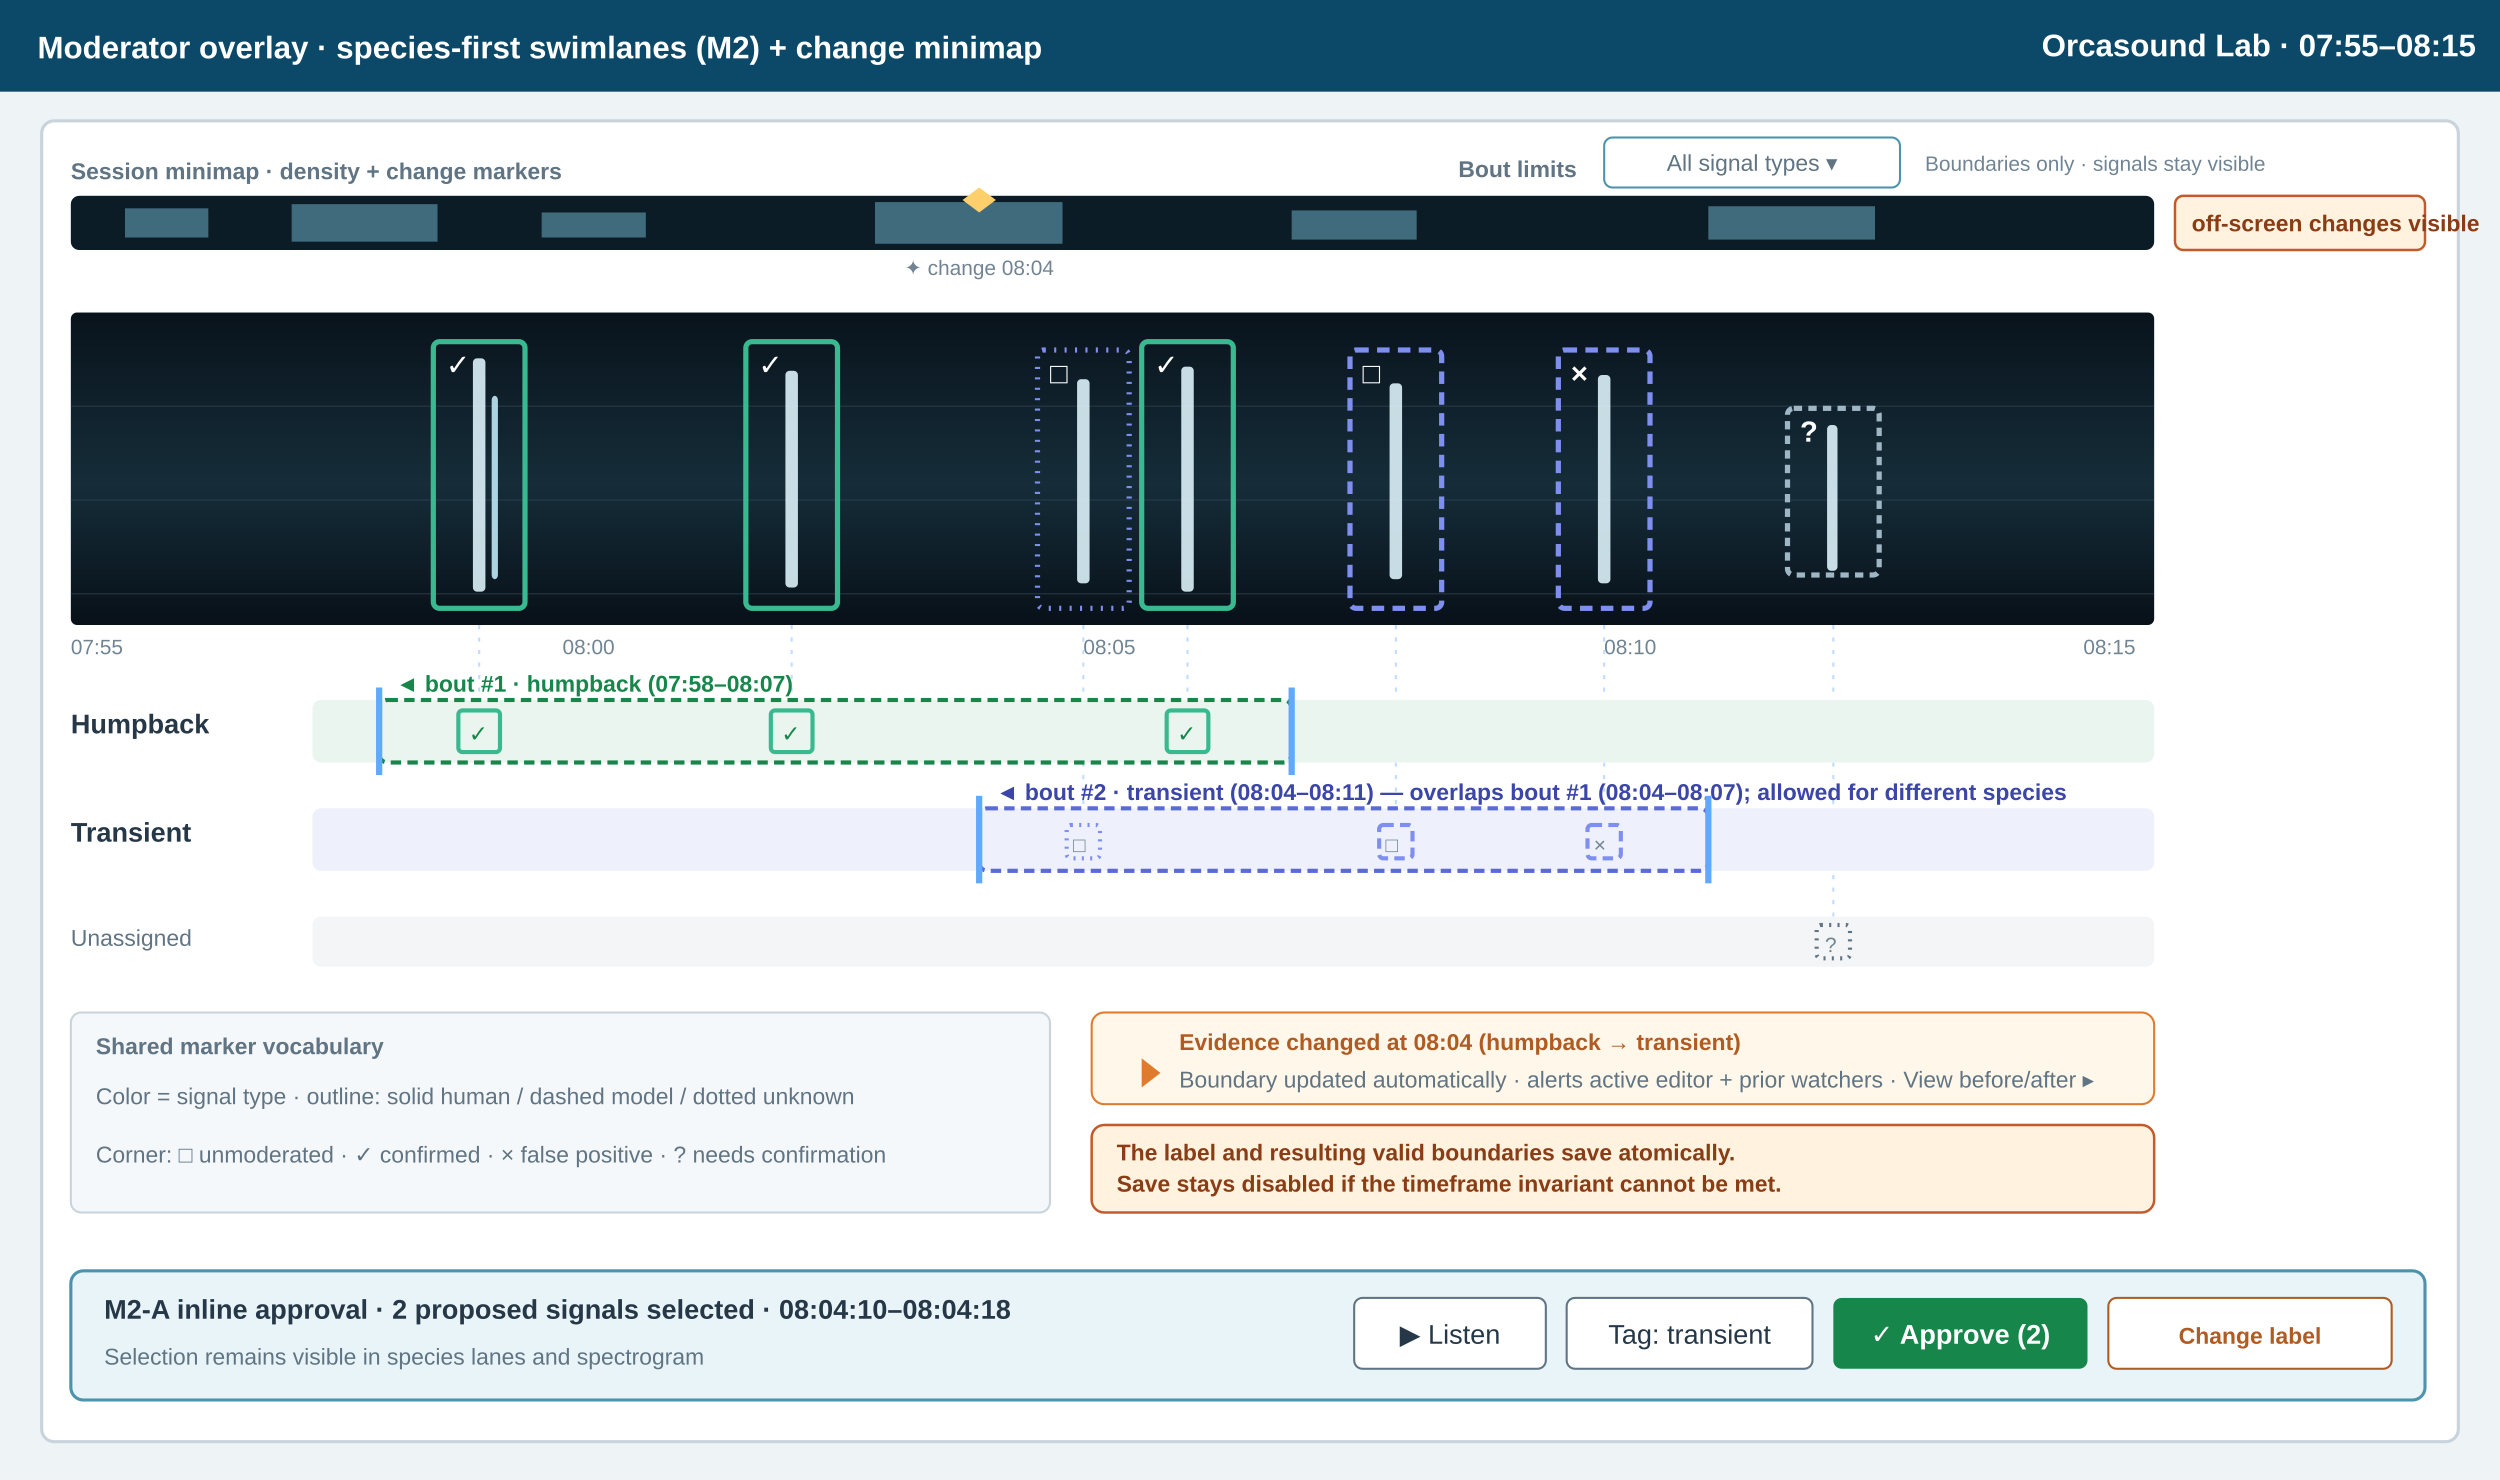
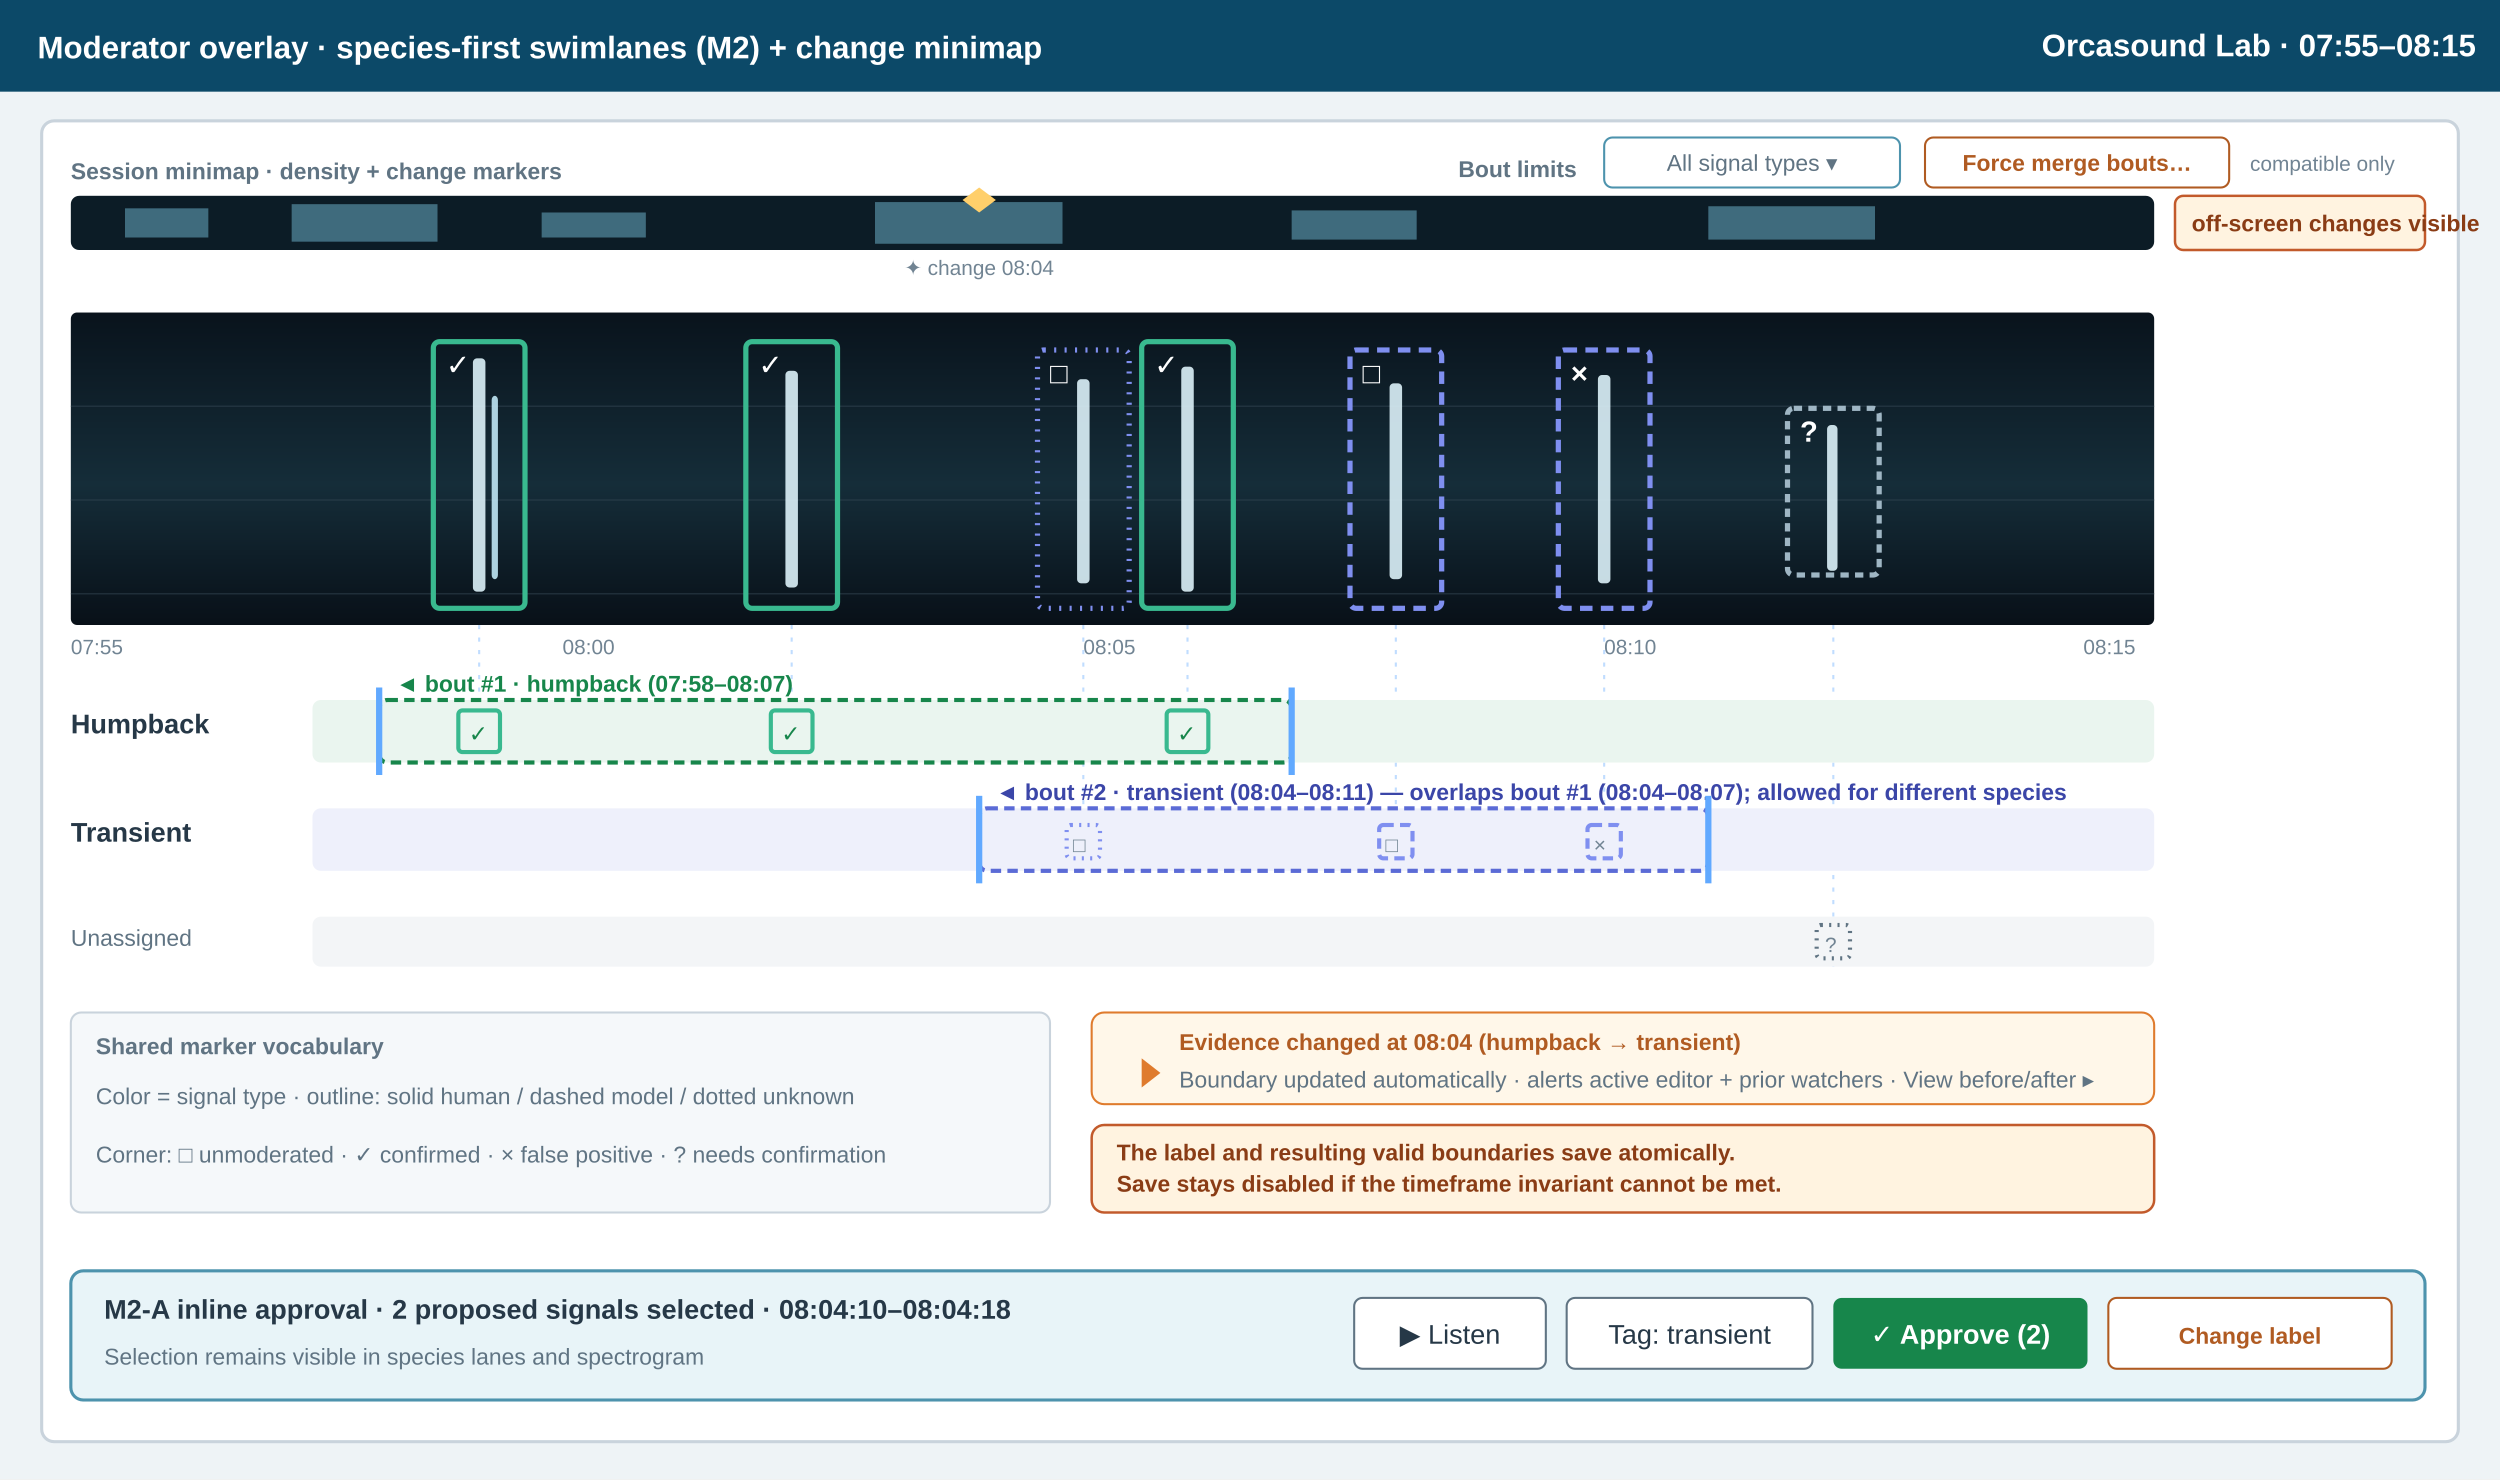
<svg xmlns="http://www.w3.org/2000/svg" width="1200" height="710" viewBox="0 0 1200 710" font-family="Segoe UI, Arial, sans-serif">
  <defs>
    <style>
      .panel{fill:#fff;stroke:#c9d3dc;stroke-width:1.5}.navy{fill:#0c4968}.title{fill:#fff;font-size:15px;font-weight:700}.label{fill:#263847;font-size:13px}.small{fill:#607483;font-size:11px}.tiny{fill:#718493;font-size:10px}.chip{fill:#e8f4f8;stroke:#91bed0}.a{fill:#1d9a75}.b{fill:#df7b2d}.axis{stroke:#91a3b1;stroke-width:1}.grid{stroke:#30434f;stroke-width:.7;opacity:.55}
      .callout{fill:#fff3e0;stroke:#c25a2b;stroke-width:1.2}.calloutText{fill:#8a3c15;font-size:11px;font-weight:600}.leader{stroke:#c25a2b;stroke-width:1.2;stroke-dasharray:3 2;fill:none}.cdot{fill:#c25a2b}
      .ok{fill:#17864b;font-size:11px;font-weight:700}.amber{fill:#b05b22;font-size:11px;font-weight:700}.bound{stroke:#61a9ff;stroke-width:3}
    </style>
    <linearGradient id="spec" x1="0" y1="0" x2="0" y2="1">
      <stop offset="0" stop-color="#09131c" />
      <stop offset=".55" stop-color="#152d39" />
      <stop offset="1" stop-color="#081018" />
    </linearGradient>
    <pattern id="hatch" width="6" height="6" patternTransform="rotate(45)" patternUnits="userSpaceOnUse">
      <rect width="6" height="6" fill="#dfe8ee" />
      <line x1="0" y1="0" x2="0" y2="6" stroke="#9fb3c0" stroke-width="2" />
    </pattern>
  </defs>
  <rect width="1200" height="710" fill="#eef3f6" />
  <rect width="1200" height="44" class="navy" />
  <text x="18" y="28" class="title" font-size="17">Moderator overlay · species-first swimlanes (M2) + change minimap</text>
  <text x="980" y="27" class="title" font-size="12">Orcasound Lab · 07:55–08:15</text>
  <rect x="20" y="58" width="1160" height="634" rx="6" class="panel" />
  <text x="34" y="86" class="small" font-weight="700">Session minimap · density + change markers</text>
  <text x="700" y="85" class="small" font-weight="700">Bout limits</text>
  <rect x="770" y="66" width="142" height="24" rx="4" fill="#fff" stroke="#4d93ad" />
  <text x="841" y="82" class="small" text-anchor="middle">All signal types ▾</text>
-   <text x="924" y="82" class="tiny">Boundaries only · signals stay visible</text>
+   <rect x="924" y="66" width="146" height="24" rx="4" fill="#fff" stroke="#b05b22" />
+   <text x="997" y="82" class="amber" text-anchor="middle">Force merge bouts…</text>
+   <text x="1080" y="82" class="tiny">compatible only</text>
  <rect x="34" y="94" width="1000" height="26" rx="4" fill="#0c1c26" />
  <g fill="#3f6b7d">
    <rect x="60" y="100" width="40" height="14" />
    <rect x="140" y="98" width="70" height="18" />
    <rect x="260" y="102" width="50" height="12" />
    <rect x="420" y="97" width="90" height="20" />
    <rect x="620" y="101" width="60" height="14" />
    <rect x="820" y="99" width="80" height="16" />
  </g>
  <path d="M470 90l8 6-8 6-8-6z" fill="#ffcf6b" />
  <text x="470" y="132" class="tiny" text-anchor="middle" fill="#8a3c15">✦ change 08:04</text>
  <rect x="1044" y="94" width="120" height="26" rx="4" class="callout" />
  <text x="1052" y="111" class="calloutText">off-screen changes visible</text>
  <rect x="34" y="150" width="1000" height="150" rx="3" fill="url(#spec)" />
  <g class="grid">
    <line x1="34" y1="195" x2="1034" y2="195" />
    <line x1="34" y1="240" x2="1034" y2="240" />
    <line x1="34" y1="285" x2="1034" y2="285" />
  </g>
  <g opacity=".9" fill="#dcf1f8">
    <rect x="227" y="172" width="6" height="112" rx="2" />
    <rect x="236" y="190" width="3" height="88" rx="2" fill="#bfe6f4" />
    <rect x="377" y="178" width="6" height="104" rx="2" />
    <rect x="567" y="176" width="6" height="108" rx="2" />
    <rect x="517" y="182" width="6" height="98" rx="2" />
    <rect x="667" y="184" width="6" height="94" rx="2" />
    <rect x="767" y="180" width="6" height="100" rx="2" />
    <rect x="877" y="204" width="5" height="70" rx="2" />
  </g>
  <g fill="none" stroke-width="2.5">
    <rect x="208" y="164" width="44" height="128" rx="3" stroke="#39b98f" />
    <rect x="358" y="164" width="44" height="128" rx="3" stroke="#39b98f" />
    <rect x="548" y="164" width="44" height="128" rx="3" stroke="#39b98f" />
    <rect x="498" y="168" width="44" height="124" rx="3" stroke="#7f8ff0" stroke-dasharray="1 4" />
    <rect x="648" y="168" width="44" height="124" rx="3" stroke="#7f8ff0" stroke-dasharray="6 4" />
    <rect x="748" y="168" width="44" height="124" rx="3" stroke="#7f8ff0" stroke-dasharray="6 4" />
    <rect x="858" y="196" width="44" height="80" rx="3" stroke="#9fb6c4" stroke-dasharray="4 3" />
  </g>
  <g fill="#fff" font-size="14" font-weight="700">
    <text x="214" y="180">✓</text>
    <text x="364" y="180">✓</text>
    <text x="554" y="180">✓</text>
    <text x="504" y="184">□</text>
    <text x="654" y="184">□</text>
    <text x="754" y="184">×</text>
    <text x="864" y="212">?</text>
  </g>
  <g class="tiny" fill="#a9c4d1">
    <text x="34" y="314">07:55</text>
    <text x="270" y="314">08:00</text>
    <text x="520" y="314">08:05</text>
    <text x="770" y="314">08:10</text>
    <text x="1000" y="314">08:15</text>
  </g>
  <g stroke="#61a9ff" stroke-width="1" stroke-dasharray="2 4" opacity=".4">
    <line x1="230" y1="300" x2="230" y2="366" />
    <line x1="380" y1="300" x2="380" y2="366" />
    <line x1="570" y1="300" x2="570" y2="366" />
    <line x1="520" y1="300" x2="520" y2="418" />
    <line x1="670" y1="300" x2="670" y2="418" />
    <line x1="770" y1="300" x2="770" y2="418" />
    <line x1="880" y1="300" x2="880" y2="464" />
  </g>
  <text x="34" y="352" class="label" font-weight="700">Humpback</text>
  <rect x="150" y="336" width="884" height="30" rx="4" fill="#eaf5ef" />
  <rect x="182" y="336" width="438" height="30" rx="4" fill="none" stroke="#17864b" stroke-width="2" stroke-dasharray="5 3" />
  <text x="190" y="332" class="ok">◄ bout #1 · humpback (07:58–08:07)</text>
  <line x1="182" y1="330" x2="182" y2="372" class="bound" />
  <line x1="620" y1="330" x2="620" y2="372" class="bound" />
  <rect x="220" y="341" width="20" height="20" rx="2" fill="none" stroke="#39b98f" stroke-width="2" />
  <text x="225" y="356" class="ok">✓</text>
  <rect x="370" y="341" width="20" height="20" rx="2" fill="none" stroke="#39b98f" stroke-width="2" />
  <text x="375" y="356" class="ok">✓</text>
  <rect x="560" y="341" width="20" height="20" rx="2" fill="none" stroke="#39b98f" stroke-width="2" />
  <text x="565" y="356" class="ok">✓</text>
  <text x="34" y="404" class="label" font-weight="700">Transient</text>
  <rect x="150" y="388" width="884" height="30" rx="4" fill="#eef0fb" />
  <rect x="470" y="388" width="350" height="30" rx="4" fill="none" stroke="#5b6bd6" stroke-width="2" stroke-dasharray="5 3" />
  <text x="478" y="384" fill="#3b46a8" font-size="11" font-weight="700">◄ bout #2 · transient (08:04–08:11) — overlaps bout #1 (08:04–08:07); allowed for different species</text>
  <line x1="470" y1="382" x2="470" y2="424" class="bound" />
  <line x1="820" y1="382" x2="820" y2="424" class="bound" />
  <rect x="512" y="396" width="16" height="16" rx="2" fill="none" stroke="#7f8ff0" stroke-width="2" stroke-dasharray="1 3" />
  <text x="515" y="409" class="tiny">□</text>
  <rect x="662" y="396" width="16" height="16" rx="2" fill="none" stroke="#7f8ff0" stroke-width="2" stroke-dasharray="5 3" />
  <text x="665" y="409" class="tiny">□</text>
  <rect x="762" y="396" width="16" height="16" rx="2" fill="none" stroke="#7f8ff0" stroke-width="2" stroke-dasharray="5 3" />
  <text x="765" y="409" class="tiny">×</text>
  <text x="34" y="454" class="small">Unassigned</text>
  <rect x="150" y="440" width="884" height="24" rx="4" fill="#f3f5f7" />
  <rect x="872" y="444" width="16" height="16" rx="2" fill="none" stroke="#607483" stroke-width="2" stroke-dasharray="1 3" />
  <text x="876" y="457" class="tiny">?</text>
  <rect x="34" y="486" width="470" height="96" rx="5" fill="#f5f8fa" stroke="#c9d3dc" />
  <text x="46" y="506" class="small" font-weight="700">Shared marker vocabulary</text>
  <text x="46" y="530" class="small">Color = signal type · outline: solid human / dashed model / dotted unknown</text>
  <text x="46" y="558" class="small">Corner: □ unmoderated · ✓ confirmed · × false positive · ? needs confirmation</text>
  <rect x="524" y="486" width="510" height="44" rx="6" fill="#fff7e9" stroke="#df7b2d" />
  <path d="M548 508l9 7-9 7z" fill="#df7b2d" />
  <text x="566" y="504" class="amber">Evidence changed at 08:04 (humpback → transient)</text>
  <text x="566" y="522" class="small">Boundary updated automatically · alerts active editor + prior watchers · View before/after ▸</text>
  <rect x="524" y="540" width="510" height="42" rx="6" class="callout" />
  <text x="536" y="557" class="calloutText">The label and resulting valid boundaries save atomically.</text>
  <text x="536" y="572" class="calloutText">Save stays disabled if the timeframe invariant cannot be met.</text>
  <rect x="34" y="610" width="1130" height="62" rx="6" fill="#e8f4f8" stroke="#4d93ad" stroke-width="1.5" />
  <text x="50" y="633" class="label" font-weight="700">M2-A inline approval · 2 proposed signals selected · 08:04:10–08:04:18</text>
  <text x="50" y="655" class="small">Selection remains visible in species lanes and spectrogram</text>
  <rect x="650" y="623" width="92" height="34" rx="4" fill="#fff" stroke="#607483" />
  <text x="696" y="645" class="label" text-anchor="middle">▶ Listen</text>
  <rect x="752" y="623" width="118" height="34" rx="4" fill="#fff" stroke="#607483" />
  <text x="811" y="645" class="label" text-anchor="middle">Tag: transient</text>
  <rect x="880" y="623" width="122" height="34" rx="4" fill="#17864b" />
  <text x="941" y="645" fill="#fff" font-size="13" font-weight="700" text-anchor="middle">✓ Approve (2)</text>
  <rect x="1012" y="623" width="136" height="34" rx="4" fill="#fff" stroke="#b05b22" />
  <text x="1080" y="645" class="amber" text-anchor="middle">Change label</text>
</svg>
